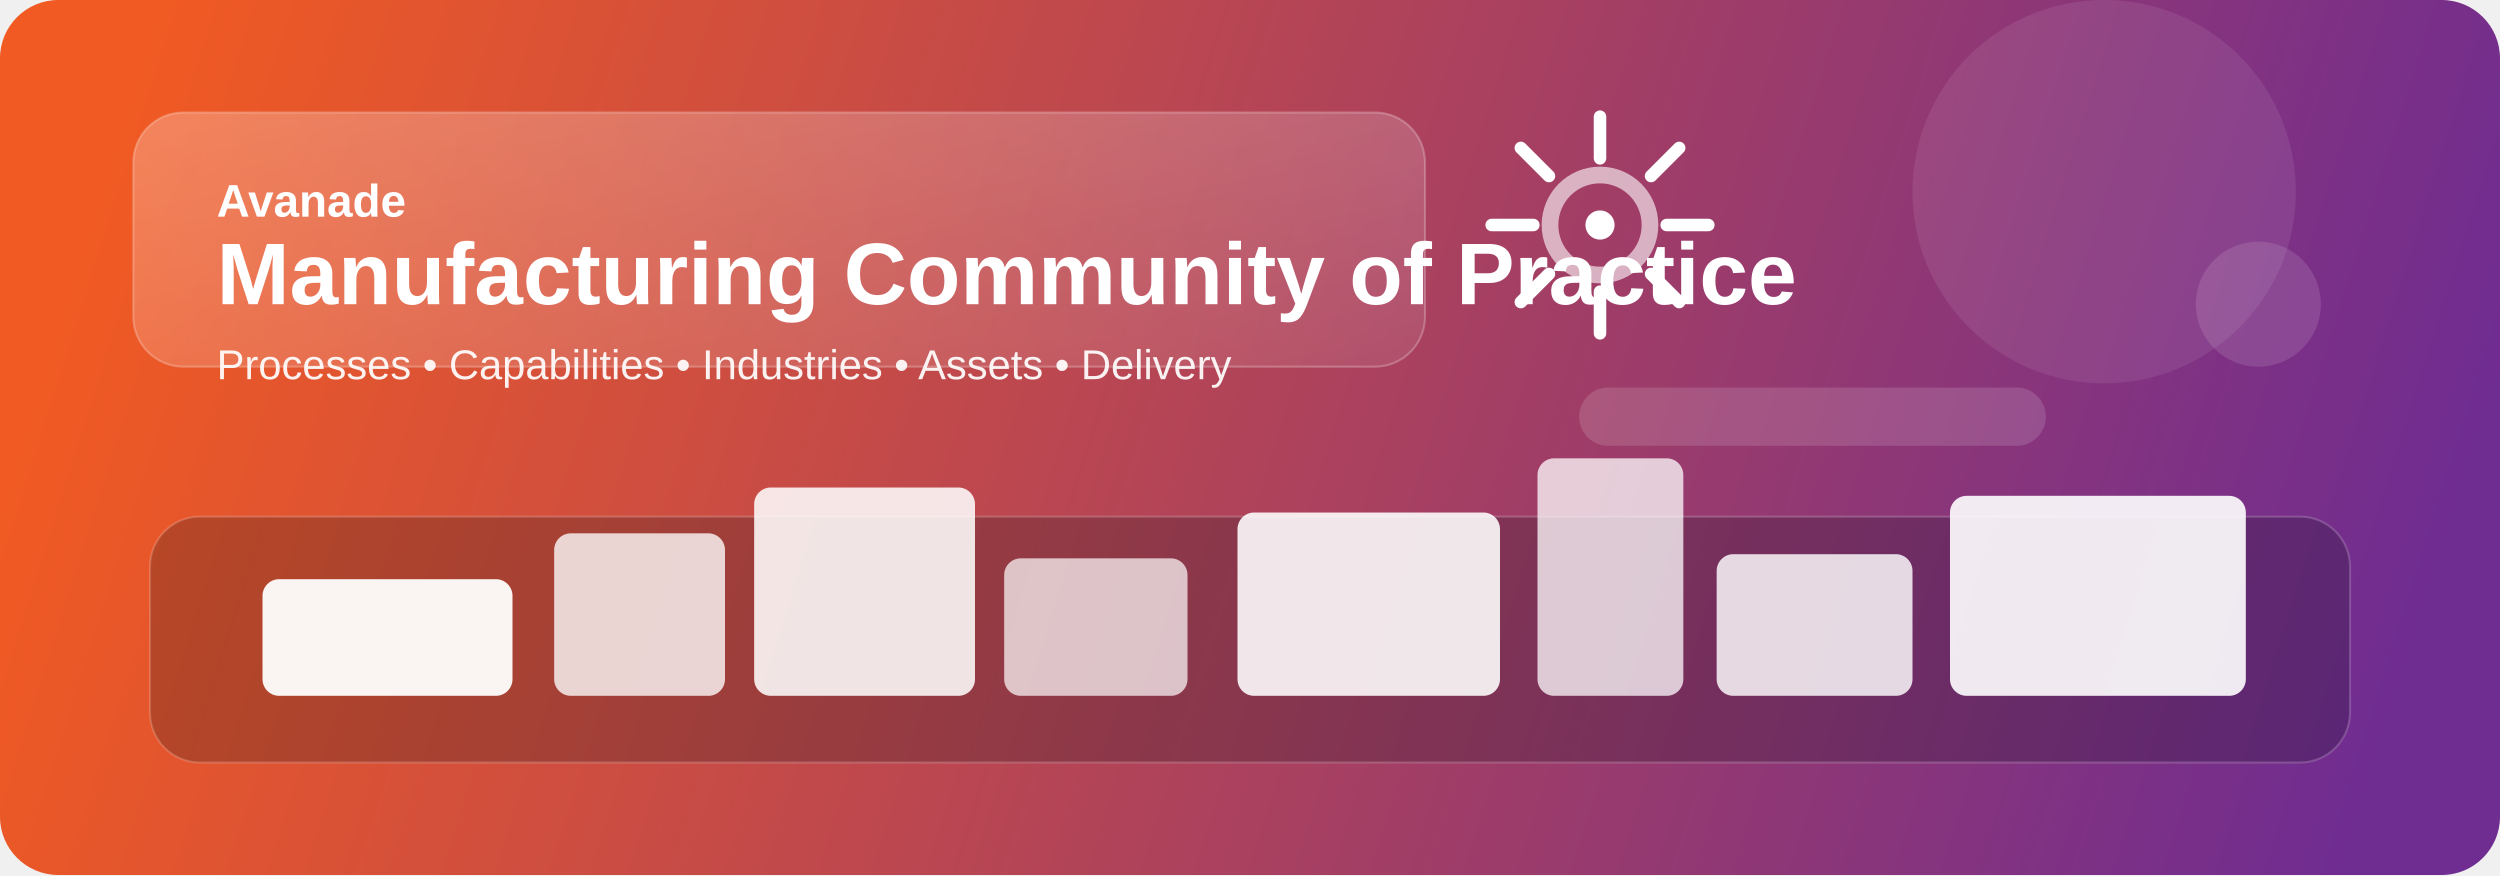
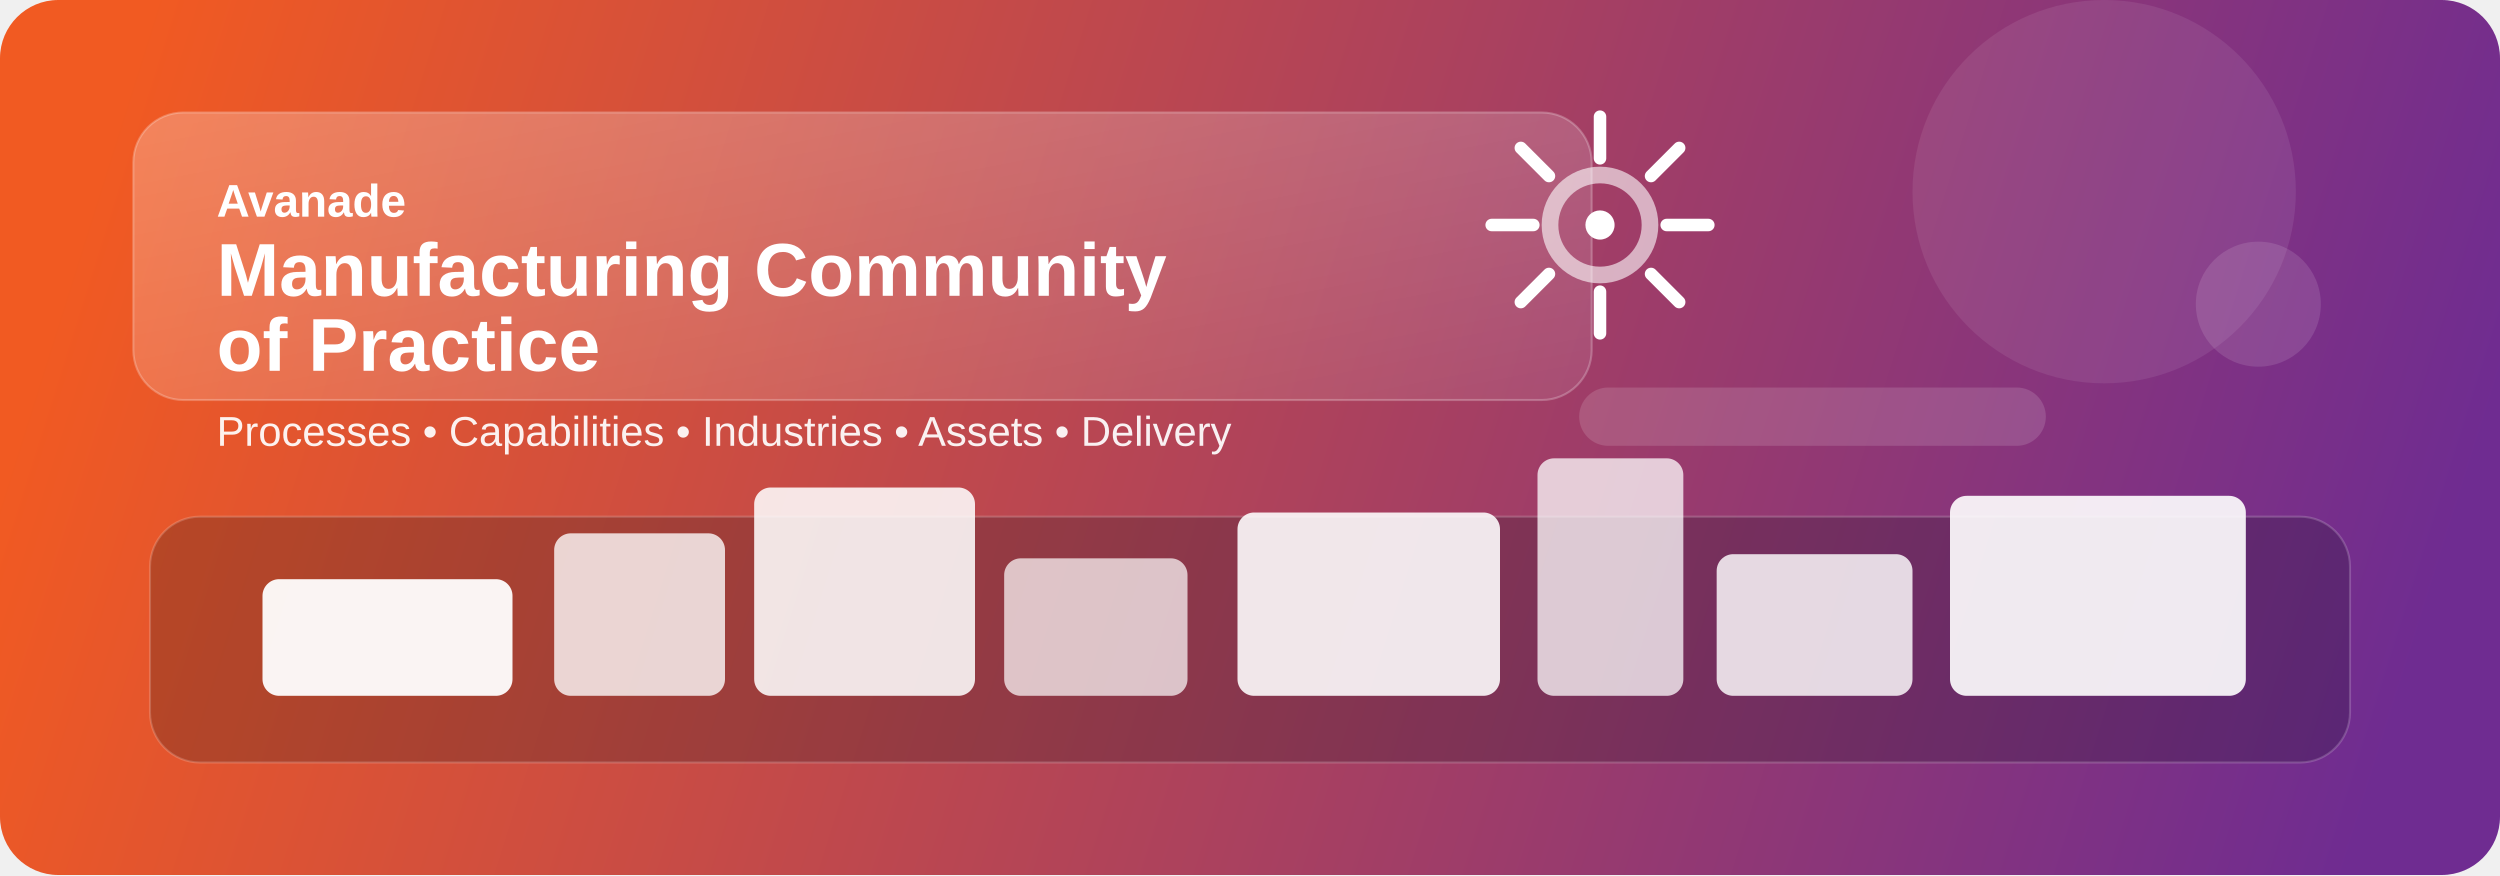
<svg xmlns="http://www.w3.org/2000/svg" width="1200" height="420" viewBox="0 0 1200 420" fill="none">
  <defs>
    <linearGradient id="bg" x1="60" y1="40" x2="1140" y2="380" gradientUnits="userSpaceOnUse">
      <stop stop-color="#F15A22" />
      <stop offset="1" stop-color="#6F2C91" />
    </linearGradient>
    <linearGradient id="panel" x1="0" y1="0" x2="1" y2="1">
      <stop stop-color="#FFFFFF" stop-opacity="0.26" />
      <stop offset="1" stop-color="#FFFFFF" stop-opacity="0.08" />
    </linearGradient>
  </defs>
  <rect width="1200" height="420" rx="28" fill="url(#bg)" />
  <circle cx="1010" cy="92" r="92" fill="#FFFFFF" fill-opacity="0.08" />
  <circle cx="1084" cy="146" r="30" fill="#FFFFFF" fill-opacity="0.12" />
-   <rect x="64" y="54" width="620" height="122" rx="24" fill="url(#panel)" stroke="#FFFFFF" stroke-opacity="0.24" />
+   <rect x="64" y="54" width="700" height="138" rx="24" fill="url(#panel)" stroke="#FFFFFF" stroke-opacity="0.24" />
  <text x="104" y="104" fill="white" font-family="Segoe UI, Arial, sans-serif" font-size="22" font-weight="600">Avanade</text>
-   <text x="104" y="146" fill="white" font-family="Segoe UI, Arial, sans-serif" font-size="42" font-weight="700">Manufacturing Community of Practice</text>
-   <text x="104" y="182" fill="white" fill-opacity="0.92" font-family="Segoe UI, Arial, sans-serif" font-size="20">Processes • Capabilities • Industries • Assets • Delivery</text>
+   <text x="104" y="142" fill="white" font-family="Segoe UI, Arial, sans-serif" font-size="36" font-weight="700">Manufacturing Community</text>
+   <text x="104" y="178" fill="white" font-family="Segoe UI, Arial, sans-serif" font-size="36" font-weight="700">of Practice</text>
+   <text x="104" y="214" fill="white" fill-opacity="0.92" font-family="Segoe UI, Arial, sans-serif" font-size="20">Processes • Capabilities • Industries • Assets • Delivery</text>
  <rect x="72" y="248" width="1056" height="118" rx="24" fill="#0B0F1A" fill-opacity="0.22" stroke="#FFFFFF" stroke-opacity="0.18" />
  <rect x="126" y="278" width="120" height="56" rx="8" fill="#FFFFFF" fill-opacity="0.94" />
  <rect x="266" y="256" width="82" height="78" rx="8" fill="#FFFFFF" fill-opacity="0.78" />
  <rect x="362" y="234" width="106" height="100" rx="8" fill="#FFFFFF" fill-opacity="0.86" />
  <rect x="482" y="268" width="88" height="66" rx="8" fill="#FFFFFF" fill-opacity="0.7" />
  <rect x="594" y="246" width="126" height="88" rx="8" fill="#FFFFFF" fill-opacity="0.88" />
  <rect x="738" y="220" width="70" height="114" rx="8" fill="#FFFFFF" fill-opacity="0.74" />
  <rect x="824" y="266" width="94" height="68" rx="8" fill="#FFFFFF" fill-opacity="0.82" />
  <rect x="936" y="238" width="142" height="96" rx="8" fill="#FFFFFF" fill-opacity="0.9" />
  <rect x="758" y="186" width="224" height="28" rx="14" fill="#FFFFFF" fill-opacity="0.14" />
  <circle cx="768" cy="108" r="24" stroke="#FFFFFF" stroke-opacity="0.6" stroke-width="8" />
  <circle cx="768" cy="108" r="7" fill="#FFFFFF" />
  <path d="M768 76V56M792.5 84.5L806 71M800 108H820M792.5 131.5L806 145M768 140V160M743.5 131.5L730 145M736 108H716M743.5 84.5L730 71" stroke="#FFFFFF" stroke-width="6" stroke-linecap="round" />
</svg>
